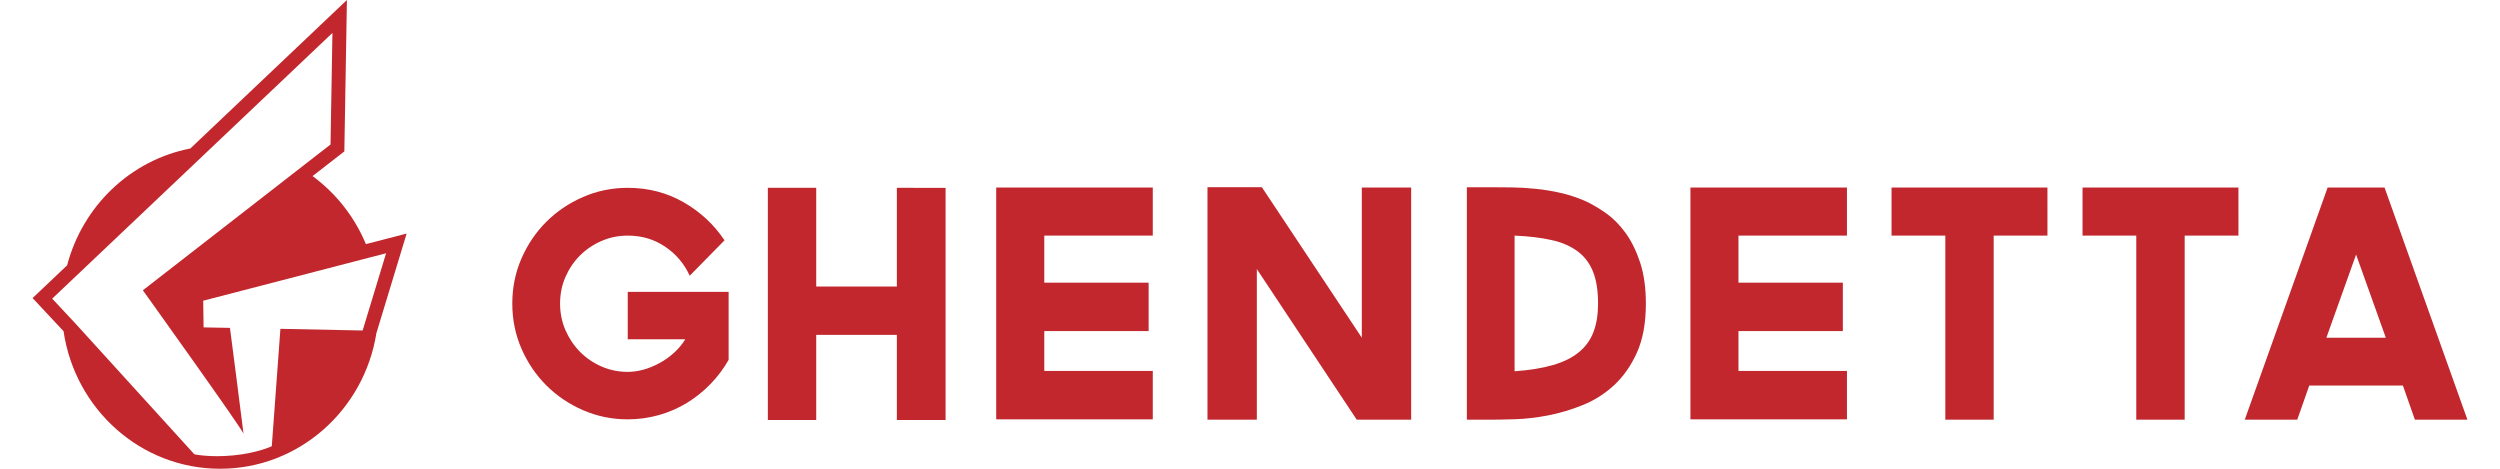
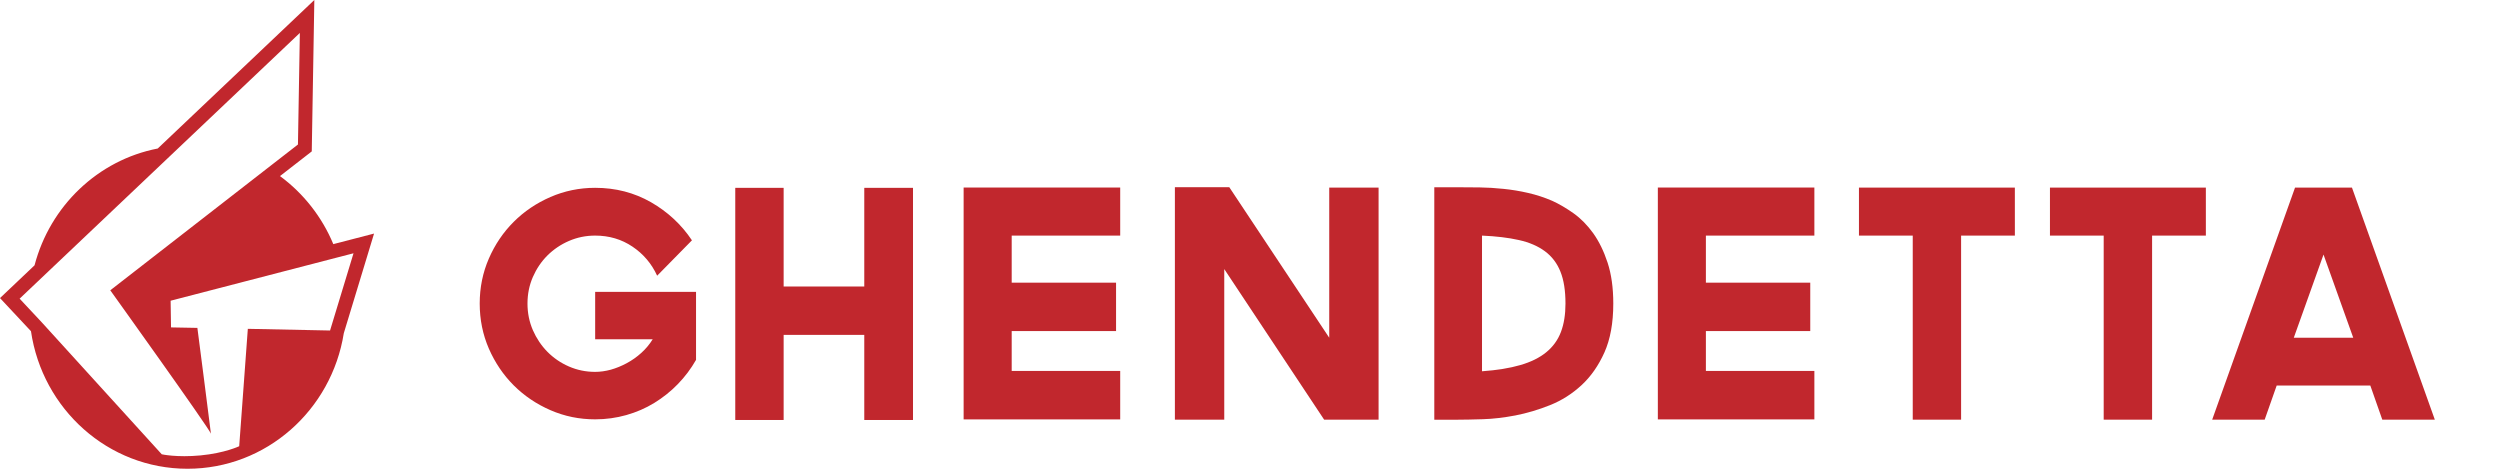
- <svg xmlns="http://www.w3.org/2000/svg" version="1.1" id="Layer_1" x="0px" y="0px" width="512px" height="96px" viewBox="244.5 108.799 512 96" enable-background="new 244.5 108.799 512 96" xml:space="preserve">
+ <svg xmlns="http://www.w3.org/2000/svg" version="1.1" id="Layer_1" x="0px" y="0px" width="512px" height="96px" viewBox="0 0 512 96" enable-background="new 0 0 512 96" xml:space="preserve">
  <g>
-     <path fill="#C1272D" d="M327.779,156.633l-4.923,1.278l-3.031,0.782l-0.389,0.102c-2.333-5.607-6.141-10.415-10.922-13.936   l0.21-0.159l5.219-4.055l1.08-0.84l0.021-1.363l0.39-22.848l0.114-6.796l-4.931,4.677l-23.127,21.933l-4.013,3.805   c-12.243,2.374-22.042,11.766-25.229,23.922l-1.28,1.213l-3.741,3.548l-2.054,1.946l1.933,2.07l3.938,4.211l0.471,0.502   c2.332,15.944,15.785,28.174,32.058,28.174c16.133,0,29.508-12.019,32.01-27.762l4.72-15.54L327.779,156.633z M318.769,176.486   l-16.841-0.343l-1.766,24.043c0,0-2.934,1.404-7.916,1.881c-4.874,0.463-7.945-0.231-7.945-0.231l-24.34-26.768l-0.832-0.894   l-3.938-4.211l3.74-3.547l30.522-28.941l23.13-21.933l-0.391,22.851l-5.224,4.056l-33.21,25.801c0,0,20.19,28.167,20.613,29.364   c-0.036-0.541-2.775-21.665-2.775-21.665l-5.398-0.1l-0.083-5.464l34.424-8.932l3.032-0.782L318.769,176.486z" />
+     <path fill="#C1272D" d="M76.606,47.835l-4.923,1.278l-3.031,0.782l-0.39,0.102c-2.333-5.607-6.141-10.415-10.922-13.936l0.21-0.159   l5.22-4.056l1.08-0.84l0.021-1.363l0.39-22.848L64.375,0l-4.931,4.677L36.317,26.61l-4.014,3.805   C20.062,32.789,10.263,42.181,7.075,54.337l-1.28,1.213l-3.741,3.549L0,61.044l1.933,2.07l3.938,4.211l0.472,0.502   c2.332,15.943,15.784,28.174,32.057,28.174c16.134,0,29.509-12.02,32.011-27.762l4.72-15.54L76.606,47.835z M67.596,67.688   l-16.841-0.344l-1.766,24.043c0,0-2.934,1.404-7.916,1.881c-4.874,0.463-7.945-0.23-7.945-0.23L8.788,66.271l-0.832-0.895   l-3.938-4.211l3.741-3.547L38.28,28.677L61.41,6.744L61.02,29.595l-5.225,4.057l-33.21,25.801c0,0,20.19,28.167,20.613,29.363   c-0.036-0.541-2.775-21.664-2.775-21.664l-5.397-0.1l-0.083-5.465l34.424-8.932l3.032-0.782L67.596,67.688z" />
    <g>
-       <path fill="#C1272D" d="M373.062,168.575h20.66V182.5c-1.035,1.813-2.277,3.471-3.727,4.959c-1.443,1.489-3.054,2.77-4.82,3.856    c-1.77,1.085-3.68,1.91-5.73,2.49c-2.056,0.58-4.176,0.875-6.381,0.875c-3.237,0-6.291-0.624-9.168-1.881    c-2.872-1.249-5.377-2.947-7.517-5.081c-2.135-2.139-3.829-4.646-5.086-7.516c-1.247-2.875-1.875-5.954-1.875-9.237    c0-3.278,0.628-6.355,1.875-9.22c1.257-2.883,2.948-5.376,5.086-7.512c2.139-2.14,4.645-3.83,7.517-5.084    c2.876-1.248,5.93-1.883,9.168-1.883c4.187,0,7.996,0.988,11.432,2.95c3.431,1.976,6.225,4.565,8.386,7.801l-7.126,7.249    c-1.127-2.459-2.807-4.444-5.05-5.956c-2.244-1.509-4.79-2.26-7.644-2.26c-1.902,0-3.691,0.368-5.376,1.099    c-1.682,0.729-3.147,1.725-4.406,2.974c-1.254,1.254-2.241,2.725-2.979,4.409c-0.733,1.683-1.099,3.495-1.099,5.438    c0,1.937,0.369,3.757,1.099,5.441c0.734,1.68,1.726,3.161,2.979,4.436c1.259,1.273,2.725,2.277,4.406,3.009    c1.685,0.737,3.475,1.104,5.376,1.104c1.031,0,2.103-0.152,3.205-0.448c1.104-0.312,2.191-0.753,3.267-1.335    c1.085-0.583,2.071-1.283,2.983-2.106c0.909-0.821,1.681-1.748,2.327-2.786h-11.782V168.575z" />
-       <path fill="#C1272D" d="M438.156,147.268v47.542h-9.979v-17.429h-16.515v17.428h-9.907v-47.542h9.907v20.207h16.515v-20.207    L438.156,147.268L438.156,147.268z" />
-       <path fill="#C1272D" d="M458.368,157.052v9.637h21.374v9.916h-21.374v8.16h22.223v9.92h-32.069v-47.479h32.069v9.849    L458.368,157.052L458.368,157.052z" />
-       <path fill="#C1272D" d="M523.399,147.212h10.108v47.539h-11.146l-20.46-30.846v30.846h-10.11v-47.608h11.143l20.465,30.822    V147.212z" />
-       <path fill="#C1272D" d="M569.068,149.927c1.427,0.648,2.88,1.504,4.374,2.559c1.484,1.058,2.824,2.42,4.017,4.077    c1.187,1.661,2.171,3.666,2.946,6.021c0.774,2.356,1.168,5.15,1.168,8.383c0,3.979-0.61,7.312-1.816,10.01    c-1.213,2.702-2.777,4.938-4.697,6.712c-1.921,1.773-4.068,3.131-6.442,4.08c-2.374,0.95-4.743,1.653-7.09,2.111    c-2.356,0.445-4.575,0.712-6.67,0.773c-2.098,0.063-3.794,0.1-5.086,0.1h-4.857v-47.604h4.857c1.379,0,2.862,0.013,4.436,0.031    c1.576,0.026,3.21,0.118,4.887,0.298c1.685,0.17,3.369,0.447,5.056,0.838C565.828,148.701,567.462,149.234,569.068,149.927z     M554.687,184.835c3.062-0.218,5.678-0.64,7.837-1.269c2.156-0.617,3.936-1.495,5.306-2.615c1.384-1.126,2.389-2.512,3.013-4.149    c0.627-1.639,0.939-3.586,0.939-5.83c0-2.635-0.336-4.814-1.034-6.545c-0.689-1.723-1.749-3.117-3.173-4.171    c-1.425-1.057-3.204-1.826-5.341-2.299c-2.132-0.478-4.656-0.782-7.547-0.906V184.835L554.687,184.835z" />
-       <path fill="#C1272D" d="M600.539,157.052v9.637h21.375v9.916h-21.375v8.16h22.218v9.92h-32.058v-47.479h32.058v9.849    L600.539,157.052L600.539,157.052z" />
-       <path fill="#C1272D" d="M663.818,157.052h-11.011v37.699h-9.905v-37.699h-11.015v-9.84h31.928L663.818,157.052L663.818,157.052z" />
-       <path fill="#C1272D" d="M702.935,157.052h-11.013v37.699h-9.913v-37.699h-11.006v-9.84h31.929L702.935,157.052L702.935,157.052z" />
-       <path fill="#C1272D" d="M739.069,194.751l-2.457-7.001H717.44l-2.463,7.001h-10.75l16.971-47.539h11.656l16.973,47.539H739.069z     M720.94,177.965h12.176l-6.088-17.031L720.94,177.965z" />
+       <path fill="#C1272D" d="M121.89,59.777h20.659v13.925c-1.034,1.812-2.276,3.471-3.727,4.959c-1.443,1.489-3.054,2.77-4.82,3.855    c-1.77,1.086-3.68,1.91-5.729,2.49c-2.057,0.58-4.177,0.875-6.381,0.875c-3.237,0-6.291-0.623-9.168-1.881    c-2.872-1.249-5.378-2.947-7.518-5.081c-2.135-2.139-3.829-4.646-5.086-7.516c-1.247-2.875-1.875-5.954-1.875-9.237    c0-3.277,0.628-6.355,1.875-9.22c1.257-2.884,2.948-5.376,5.086-7.513c2.139-2.14,4.646-3.83,7.518-5.084    c2.876-1.248,5.93-1.883,9.168-1.883c4.187,0,7.995,0.988,11.432,2.95c3.431,1.976,6.225,4.565,8.386,7.802l-7.126,7.248    c-1.127-2.459-2.807-4.443-5.05-5.955c-2.244-1.51-4.79-2.261-7.645-2.261c-1.901,0-3.69,0.368-5.376,1.099    c-1.682,0.729-3.146,1.726-4.405,2.975c-1.254,1.254-2.241,2.725-2.979,4.409c-0.732,1.683-1.099,3.495-1.099,5.438    c0,1.937,0.369,3.756,1.099,5.44c0.734,1.68,1.727,3.161,2.979,4.437c1.259,1.272,2.725,2.276,4.405,3.008    c1.686,0.737,3.476,1.104,5.376,1.104c1.031,0,2.104-0.151,3.205-0.448c1.104-0.312,2.191-0.753,3.268-1.334    c1.085-0.584,2.071-1.283,2.982-2.107c0.909-0.82,1.682-1.747,2.327-2.785h-11.782L121.89,59.777L121.89,59.777z" />
+       <path fill="#C1272D" d="M186.983,38.47v47.543h-9.979v-17.43h-16.515v17.428h-9.907V38.47h9.907v20.207h16.515V38.47H186.983    L186.983,38.47z" />
+       <path fill="#C1272D" d="M207.195,48.254v9.638h21.374v9.916h-21.374v8.16h22.223v9.92H197.35V38.408h32.068v9.849L207.195,48.254    L207.195,48.254z" />
+       <path fill="#C1272D" d="M272.227,38.414h10.107v47.539h-11.146l-20.46-30.847v30.847h-10.11V38.345h11.143l20.466,30.822V38.414z" />
+       <path fill="#C1272D" d="M317.896,41.129c1.427,0.648,2.88,1.505,4.374,2.56c1.483,1.058,2.823,2.42,4.017,4.076    c1.188,1.662,2.171,3.666,2.946,6.021c0.773,2.355,1.168,5.15,1.168,8.383c0,3.979-0.61,7.312-1.816,10.01    c-1.213,2.703-2.776,4.938-4.696,6.713c-1.922,1.772-4.068,3.131-6.442,4.08s-4.743,1.652-7.09,2.11    c-2.356,0.445-4.575,0.712-6.67,0.772c-2.099,0.063-3.794,0.101-5.086,0.101h-4.857V38.351h4.857c1.379,0,2.861,0.014,4.436,0.031    c1.576,0.026,3.21,0.118,4.887,0.299c1.686,0.17,3.369,0.446,5.057,0.838C314.655,39.903,316.289,40.437,317.896,41.129z     M303.515,76.037c3.062-0.218,5.678-0.64,7.837-1.269c2.155-0.617,3.936-1.496,5.306-2.615c1.384-1.126,2.389-2.512,3.013-4.149    c0.627-1.639,0.939-3.586,0.939-5.829c0-2.636-0.336-4.814-1.034-6.546c-0.689-1.723-1.749-3.116-3.173-4.171    c-1.425-1.057-3.204-1.826-5.341-2.299c-2.133-0.479-4.656-0.782-7.547-0.906V76.037L303.515,76.037z" />
+       <path fill="#C1272D" d="M349.366,48.254v9.638h21.375v9.916h-21.375v8.16h22.218v9.92h-32.058V38.408h32.058v9.849L349.366,48.254    L349.366,48.254z" />
+       <path fill="#C1272D" d="M412.646,48.254h-11.012v37.699h-9.904V48.254h-11.016v-9.84h31.928L412.646,48.254L412.646,48.254z" />
+       <path fill="#C1272D" d="M451.762,48.254h-11.013v37.699h-9.913V48.254H419.83v-9.84h31.929L451.762,48.254L451.762,48.254z" />
+       <path fill="#C1272D" d="M487.896,85.953l-2.457-7.001h-19.172l-2.464,7.001h-10.75l16.972-47.539h11.655l16.974,47.539H487.896z     M469.768,69.167h12.176l-6.088-17.031L469.768,69.167z" />
    </g>
  </g>
</svg>
